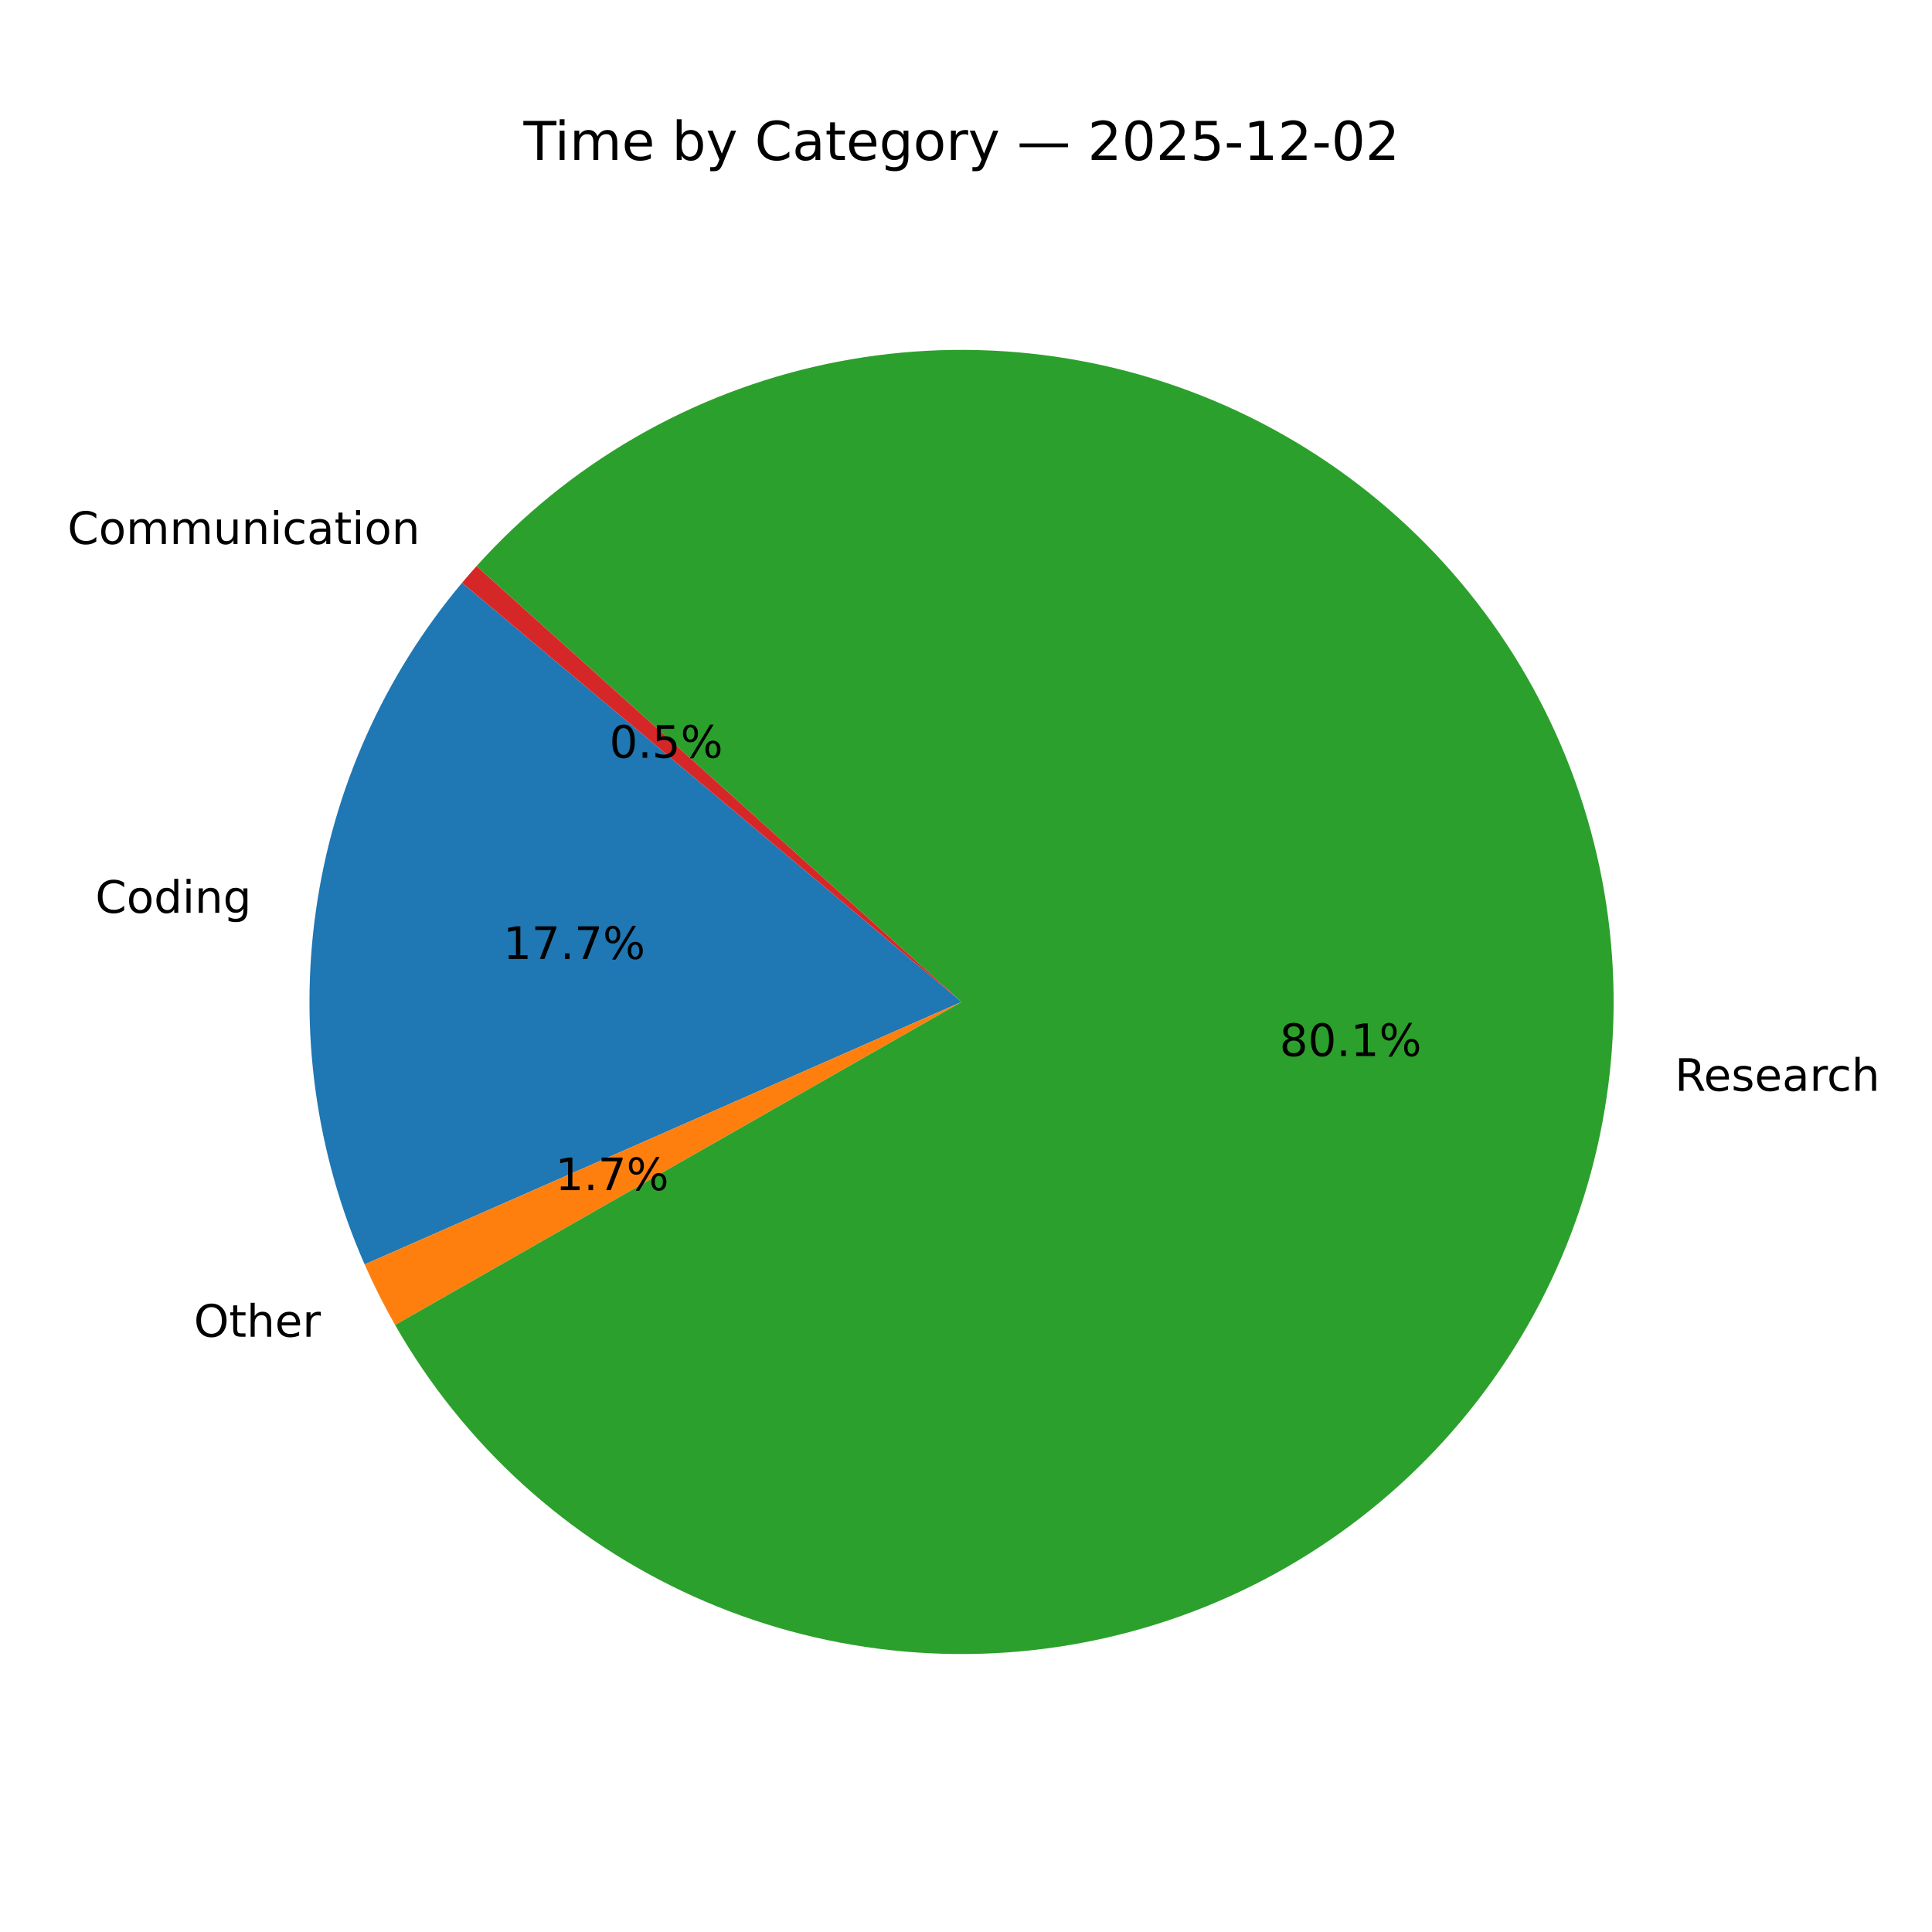
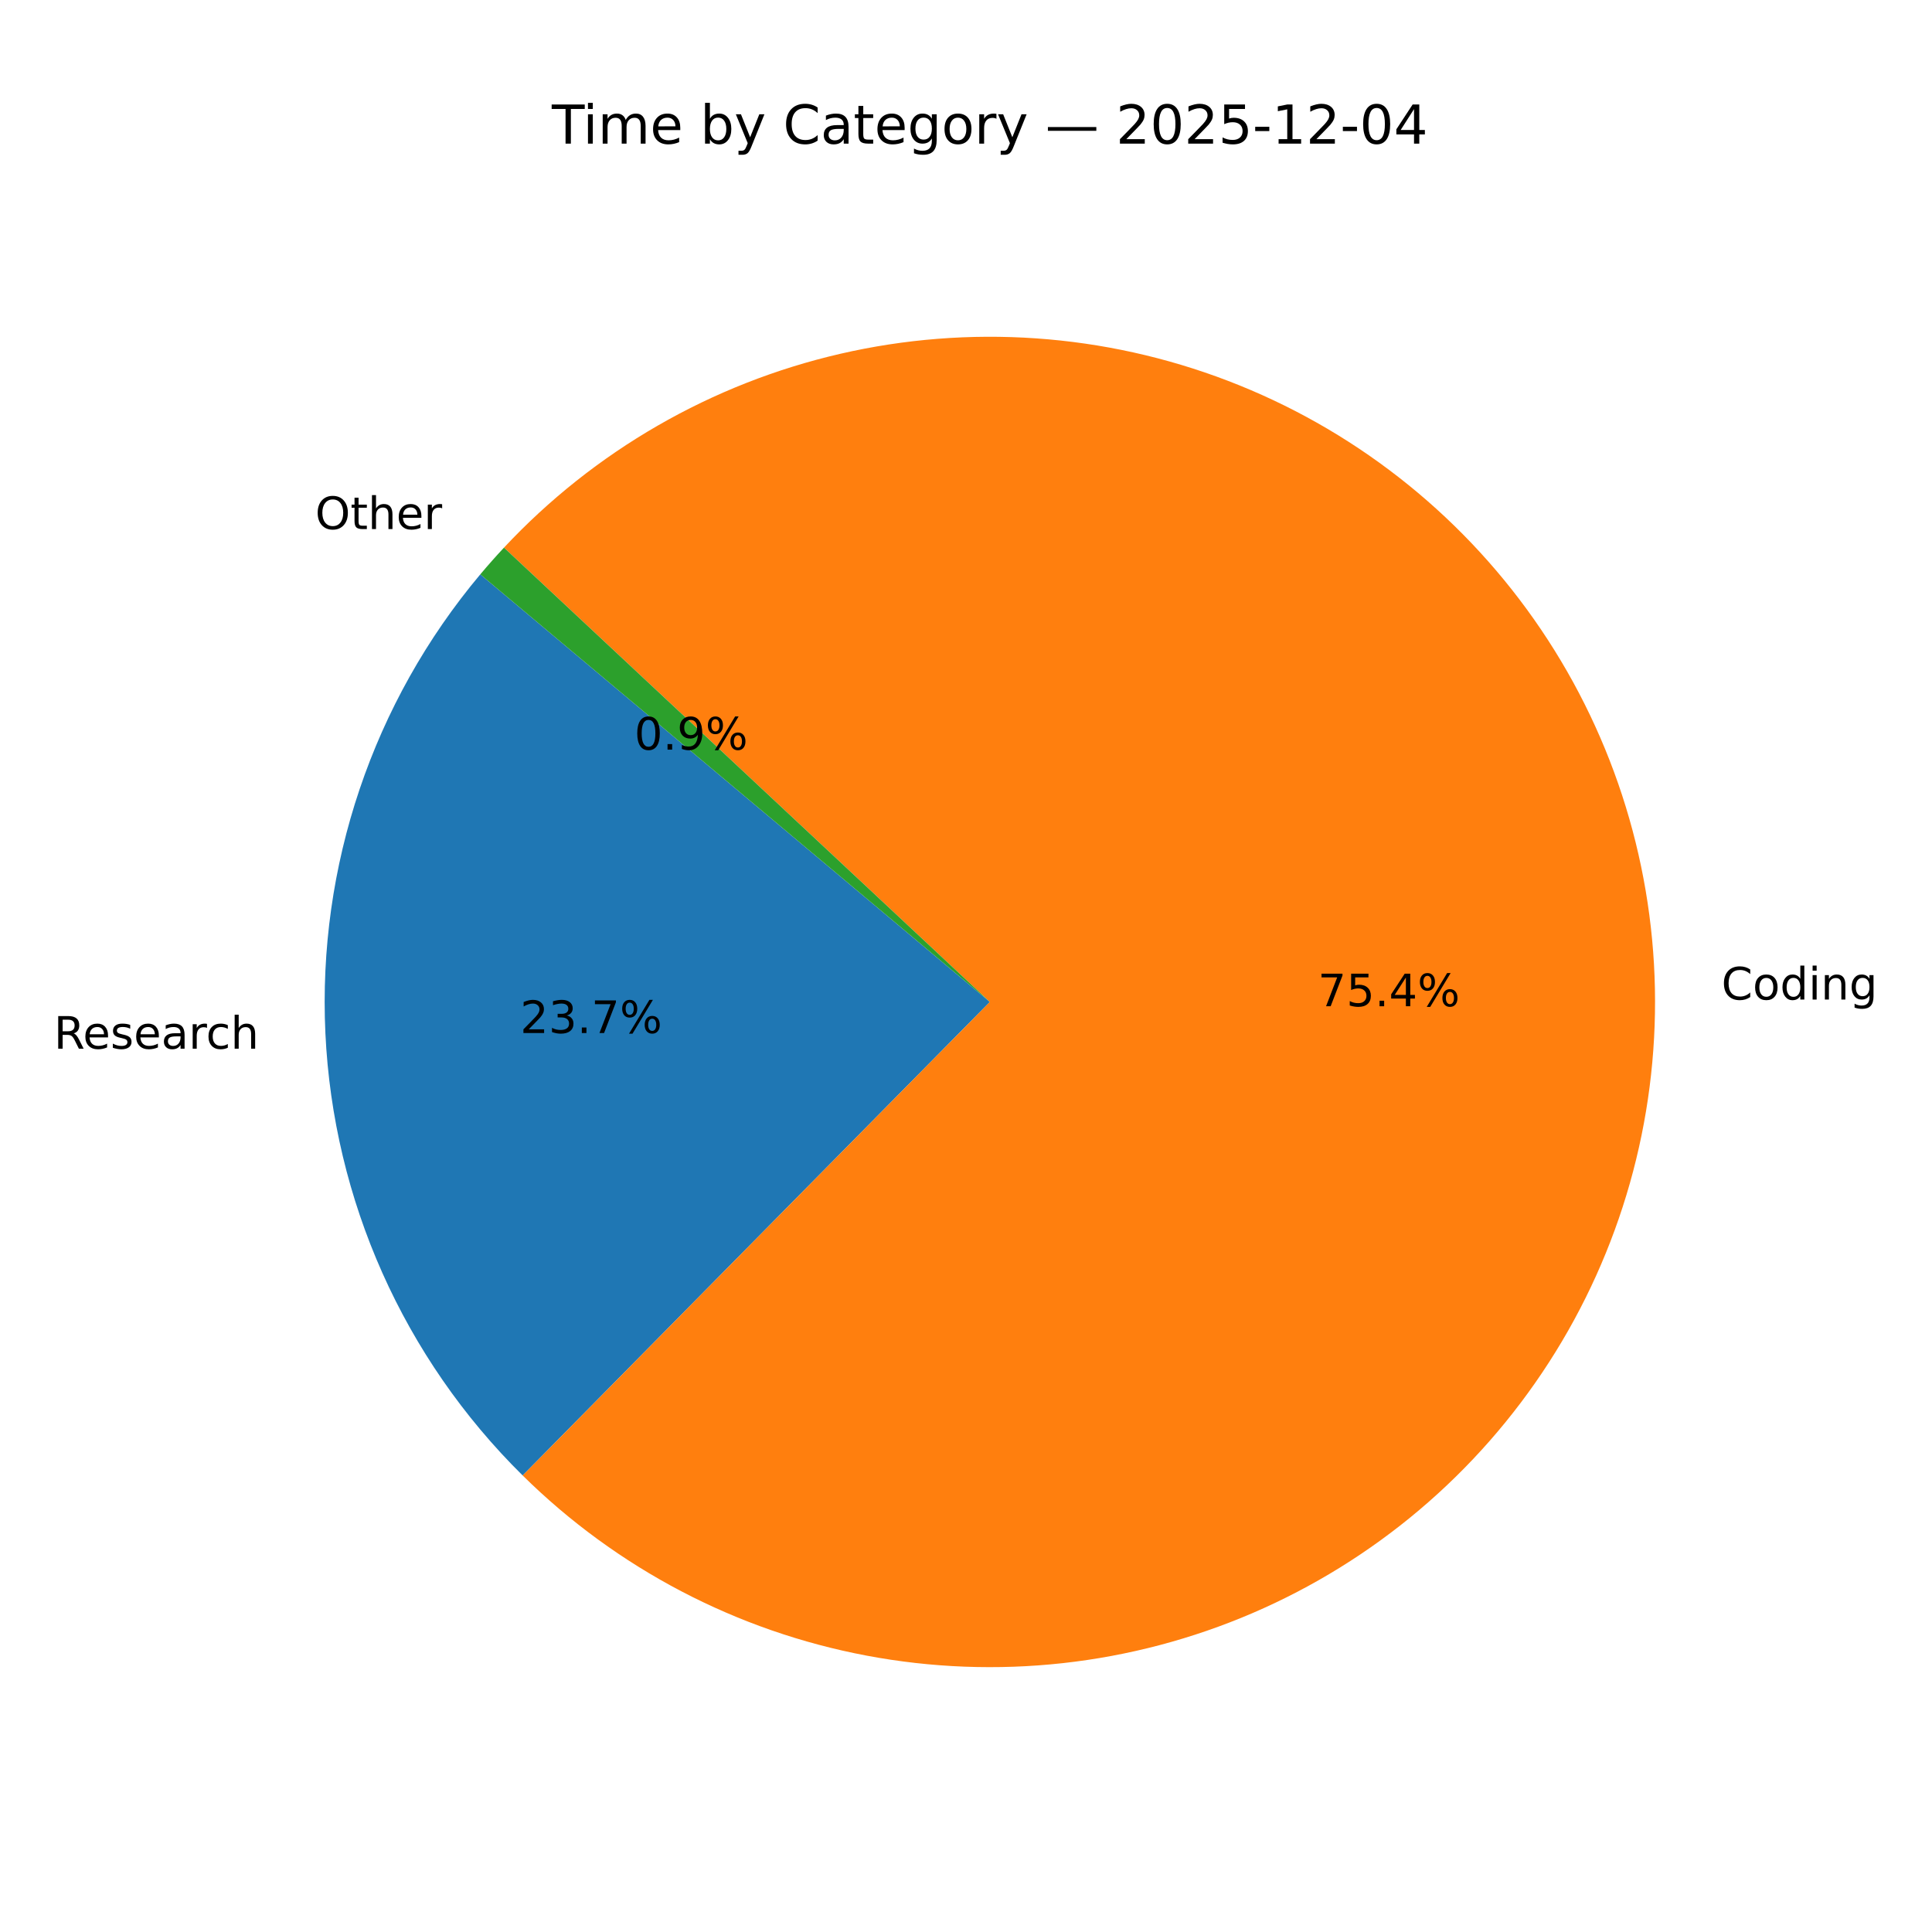
<svg xmlns="http://www.w3.org/2000/svg" xmlns:xlink="http://www.w3.org/1999/xlink" width="432pt" height="432pt" viewBox="0 0 432 432" version="1.1">
  <defs>
    <style type="text/css">*{stroke-linejoin: round; stroke-linecap: butt}</style>
  </defs>
  <g id="figure_1">
    <g id="patch_1">
      <path d="M 0 432  L 432 432  L 432 0  L 0 0  z " style="fill: #ffffff" />
    </g>
    <g id="axes_1">
      <g id="patch_2">
-         <path d="M 103.312 130.318  C 85.825 151.158 74.515 176.482 70.666 203.414  C 66.818 230.346 70.582 257.824 81.533 282.728  L 215.006 224.04  z " style="fill: #1f77b4" />
+         <path d="M 107.393 128.432  C 83.376 157.055 71.004 193.703 72.759 231.027  C 74.514 268.35 90.27 303.675 116.868 329.918  L 221.334 224.04  z " style="fill: #1f77b4" />
      </g>
      <g id="patch_3">
-         <path d="M 81.533 282.728  C 82.55 285.042 83.627 287.329 84.764 289.587  C 85.9 291.845 87.095 294.072 88.347 296.268  L 215.006 224.04  z " style="fill: #ff7f0e" />
+         <path d="M 116.868 329.918  C 127.341 340.251 139.289 348.974 152.322 355.8  C 165.355 362.626 179.329 367.481 193.787 370.206  C 208.245 372.931 223.027 373.495 237.651 371.882  C 252.274 370.268 266.578 366.493 280.094 360.681  C 293.61 354.868 306.188 347.083 317.419 337.579  C 328.65 328.075 338.408 316.956 346.375 304.588  C 354.343 292.22 360.431 278.737 364.441 264.582  C 368.452 250.427 370.339 235.754 370.043 221.045  C 369.747 206.335 367.27 191.751 362.693 177.769  C 358.116 163.786 351.49 150.56 343.031 138.522  C 334.572 126.485 324.374 115.769 312.769 106.724  C 301.165 97.68 288.283 90.407 274.544 85.144  C 260.805 79.881 246.361 76.685 231.685 75.661  C 217.008 74.638 202.26 75.797 187.924 79.102  C 173.587 82.407 159.82 87.82 147.073 95.166  C 134.325 102.511 122.738 111.708 112.689 122.454  L 221.334 224.04  z " style="fill: #ff7f0e" />
      </g>
      <g id="patch_4">
-         <path d="M 88.347 296.268  C 95.935 309.576 105.574 321.605 116.908 331.912  C 128.242 342.218 141.13 350.675 155.096 356.97  C 169.063 363.264 183.934 367.318 199.163 368.983  C 214.392 370.648 229.788 369.902 244.785 366.773  C 259.781 363.644 274.192 358.171 287.484 350.556  C 300.777 342.941 312.787 333.278 323.071 321.924  C 333.356 310.57 341.787 297.666 348.054 283.687  C 354.321 269.708 358.346 254.828 359.98 239.596  C 361.614 224.364 360.838 208.969 357.68 193.979  C 354.521 178.988 349.02 164.589 341.379 151.312  C 333.737 138.034 324.051 126.043 312.676 115.781  C 301.302 105.519 288.381 97.114 274.389 90.874  C 260.398 84.635 245.51 80.64 230.275 79.035  C 215.04 77.431 199.647 78.238 184.663 81.426  C 169.679 84.614 155.29 90.144 142.028 97.812  C 128.765 105.479 116.794 115.189 106.554 126.584  L 215.006 224.04  z " style="fill: #2ca02c" />
-       </g>
-       <g id="patch_5">
-         <path d="M 106.554 126.584  C 106.003 127.197 105.458 127.815 104.917 128.437  C 104.377 129.059 103.842 129.686 103.312 130.318  L 215.006 224.04  z " style="fill: #d62728" />
+         <path d="M 112.689 122.454  C 111.78 123.427 110.884 124.411 110.001 125.408  C 109.118 126.404 108.249 127.412 107.393 128.432  L 221.334 224.04  z " style="fill: #2ca02c" />
      </g>
      <g id="matplotlib.axis_1" />
      <g id="matplotlib.axis_2" />
      <g id="text_1">
-         <g transform="translate(21.31798 204.1108) scale(0.1 -0.1)">
+         <g transform="translate(12.03746 234.4846) scale(0.1 -0.1)">
+           <defs>
+             <path id="DejaVuSans-52" d="M 2841 2188  Q 3044 2119 3236 1894  Q 3428 1669 3622 1275  L 4263 0  L 3584 0  L 2988 1197  Q 2756 1666 2539 1819  Q 2322 1972 1947 1972  L 1259 1972  L 1259 0  L 628 0  L 628 4666  L 2053 4666  Q 2853 4666 3247 4331  Q 3641 3997 3641 3322  Q 3641 2881 3436 2590  Q 3231 2300 2841 2188  z M 1259 4147  L 1259 2491  L 2053 2491  Q 2509 2491 2742 2702  Q 2975 2913 2975 3322  Q 2975 3731 2742 3939  Q 2509 4147 2053 4147  L 1259 4147  z " transform="scale(0.015625)" />
+             <path id="DejaVuSans-65" d="M 3597 1894  L 3597 1613  L 953 1613  Q 991 1019 1311 708  Q 1631 397 2203 397  Q 2534 397 2845 478  Q 3156 559 3463 722  L 3463 178  Q 3153 47 2828 -22  Q 2503 -91 2169 -91  Q 1331 -91 842 396  Q 353 884 353 1716  Q 353 2575 817 3079  Q 1281 3584 2069 3584  Q 2775 3584 3186 3129  Q 3597 2675 3597 1894  z M 3022 2063  Q 3016 2534 2758 2815  Q 2500 3097 2075 3097  Q 1594 3097 1305 2825  Q 1016 2553 972 2059  L 3022 2063  z " transform="scale(0.015625)" />
+             <path id="DejaVuSans-73" d="M 2834 3397  L 2834 2853  Q 2591 2978 2328 3040  Q 2066 3103 1784 3103  Q 1356 3103 1142 2972  Q 928 2841 928 2578  Q 928 2378 1081 2264  Q 1234 2150 1697 2047  L 1894 2003  Q 2506 1872 2764 1633  Q 3022 1394 3022 966  Q 3022 478 2636 193  Q 2250 -91 1575 -91  Q 1294 -91 989 -36  Q 684 19 347 128  L 347 722  Q 666 556 975 473  Q 1284 391 1588 391  Q 1994 391 2212 530  Q 2431 669 2431 922  Q 2431 1156 2273 1281  Q 2116 1406 1581 1522  L 1381 1569  Q 847 1681 609 1914  Q 372 2147 372 2553  Q 372 3047 722 3315  Q 1072 3584 1716 3584  Q 2034 3584 2315 3537  Q 2597 3491 2834 3397  z " transform="scale(0.015625)" />
+             <path id="DejaVuSans-61" d="M 2194 1759  Q 1497 1759 1228 1600  Q 959 1441 959 1056  Q 959 750 1161 570  Q 1363 391 1709 391  Q 2188 391 2477 730  Q 2766 1069 2766 1631  L 2766 1759  L 2194 1759  z M 3341 1997  L 3341 0  L 2766 0  L 2766 531  Q 2569 213 2275 61  Q 1981 -91 1556 -91  Q 1019 -91 701 211  Q 384 513 384 1019  Q 384 1609 779 1909  Q 1175 2209 1959 2209  L 2766 2209  L 2766 2266  Q 2766 2663 2505 2880  Q 2244 3097 1772 3097  Q 1472 3097 1187 3025  Q 903 2953 641 2809  L 641 3341  Q 956 3463 1253 3523  Q 1550 3584 1831 3584  Q 2591 3584 2966 3190  Q 3341 2797 3341 1997  z " transform="scale(0.015625)" />
+             <path id="DejaVuSans-72" d="M 2631 2963  Q 2534 3019 2420 3045  Q 2306 3072 2169 3072  Q 1681 3072 1420 2755  Q 1159 2438 1159 1844  L 1159 0  L 581 0  L 581 3500  L 1159 3500  L 1159 2956  Q 1341 3275 1631 3429  Q 1922 3584 2338 3584  Q 2397 3584 2469 3576  Q 2541 3569 2628 3553  L 2631 2963  z " transform="scale(0.015625)" />
+             <path id="DejaVuSans-63" d="M 3122 3366  L 3122 2828  Q 2878 2963 2633 3030  Q 2388 3097 2138 3097  Q 1578 3097 1268 2742  Q 959 2388 959 1747  Q 959 1106 1268 751  Q 1578 397 2138 397  Q 2388 397 2633 464  Q 2878 531 3122 666  L 3122 134  Q 2881 22 2623 -34  Q 2366 -91 2075 -91  Q 1284 -91 818 406  Q 353 903 353 1747  Q 353 2603 823 3093  Q 1294 3584 2113 3584  Q 2378 3584 2631 3529  Q 2884 3475 3122 3366  z " transform="scale(0.015625)" />
+             <path id="DejaVuSans-68" d="M 3513 2113  L 3513 0  L 2938 0  L 2938 2094  Q 2938 2591 2744 2837  Q 2550 3084 2163 3084  Q 1697 3084 1428 2787  Q 1159 2491 1159 1978  L 1159 0  L 581 0  L 581 4863  L 1159 4863  L 1159 2956  Q 1366 3272 1645 3428  Q 1925 3584 2291 3584  Q 2894 3584 3203 3211  Q 3513 2838 3513 2113  z " transform="scale(0.015625)" />
+           </defs>
+           <use xlink:href="#DejaVuSans-52" />
+           <use xlink:href="#DejaVuSans-65" transform="translate(64.98242 0)" />
+           <use xlink:href="#DejaVuSans-73" transform="translate(126.5059 0)" />
+           <use xlink:href="#DejaVuSans-65" transform="translate(178.6055 0)" />
+           <use xlink:href="#DejaVuSans-61" transform="translate(240.1289 0)" />
+           <use xlink:href="#DejaVuSans-72" transform="translate(301.4082 0)" />
+           <use xlink:href="#DejaVuSans-63" transform="translate(340.2715 0)" />
+           <use xlink:href="#DejaVuSans-68" transform="translate(395.252 0)" />
+         </g>
+       </g>
+       <g id="text_2">
+         <g transform="translate(116.3054 230.9913) scale(0.1 -0.1)">
+           <defs>
+             <path id="DejaVuSans-32" d="M 1228 531  L 3431 531  L 3431 0  L 469 0  L 469 531  Q 828 903 1448 1529  Q 2069 2156 2228 2338  Q 2531 2678 2651 2914  Q 2772 3150 2772 3378  Q 2772 3750 2511 3984  Q 2250 4219 1831 4219  Q 1534 4219 1204 4116  Q 875 4013 500 3803  L 500 4441  Q 881 4594 1212 4672  Q 1544 4750 1819 4750  Q 2544 4750 2975 4387  Q 3406 4025 3406 3419  Q 3406 3131 3298 2873  Q 3191 2616 2906 2266  Q 2828 2175 2409 1742  Q 1991 1309 1228 531  z " transform="scale(0.015625)" />
+             <path id="DejaVuSans-33" d="M 2597 2516  Q 3050 2419 3304 2112  Q 3559 1806 3559 1356  Q 3559 666 3084 287  Q 2609 -91 1734 -91  Q 1441 -91 1130 -33  Q 819 25 488 141  L 488 750  Q 750 597 1062 519  Q 1375 441 1716 441  Q 2309 441 2620 675  Q 2931 909 2931 1356  Q 2931 1769 2642 2001  Q 2353 2234 1838 2234  L 1294 2234  L 1294 2753  L 1863 2753  Q 2328 2753 2575 2939  Q 2822 3125 2822 3475  Q 2822 3834 2567 4026  Q 2313 4219 1838 4219  Q 1578 4219 1281 4162  Q 984 4106 628 3988  L 628 4550  Q 988 4650 1302 4700  Q 1616 4750 1894 4750  Q 2613 4750 3031 4423  Q 3450 4097 3450 3541  Q 3450 3153 3228 2886  Q 3006 2619 2597 2516  z " transform="scale(0.015625)" />
+             <path id="DejaVuSans-2e" d="M 684 794  L 1344 794  L 1344 0  L 684 0  L 684 794  z " transform="scale(0.015625)" />
+             <path id="DejaVuSans-37" d="M 525 4666  L 3525 4666  L 3525 4397  L 1831 0  L 1172 0  L 2766 4134  L 525 4134  L 525 4666  z " transform="scale(0.015625)" />
+             <path id="DejaVuSans-25" d="M 4653 2053  Q 4381 2053 4226 1822  Q 4072 1591 4072 1178  Q 4072 772 4226 539  Q 4381 306 4653 306  Q 4919 306 5073 539  Q 5228 772 5228 1178  Q 5228 1588 5073 1820  Q 4919 2053 4653 2053  z M 4653 2450  Q 5147 2450 5437 2106  Q 5728 1763 5728 1178  Q 5728 594 5436 251  Q 5144 -91 4653 -91  Q 4153 -91 3862 251  Q 3572 594 3572 1178  Q 3572 1766 3864 2108  Q 4156 2450 4653 2450  z M 1428 4353  Q 1159 4353 1004 4120  Q 850 3888 850 3481  Q 850 3069 1003 2837  Q 1156 2606 1428 2606  Q 1700 2606 1854 2837  Q 2009 3069 2009 3481  Q 2009 3884 1853 4118  Q 1697 4353 1428 4353  z M 4250 4750  L 4750 4750  L 1831 -91  L 1331 -91  L 4250 4750  z M 1428 4750  Q 1922 4750 2215 4408  Q 2509 4066 2509 3481  Q 2509 2891 2217 2550  Q 1925 2209 1428 2209  Q 931 2209 642 2551  Q 353 2894 353 3481  Q 353 4063 643 4406  Q 934 4750 1428 4750  z " transform="scale(0.015625)" />
+           </defs>
+           <use xlink:href="#DejaVuSans-32" />
+           <use xlink:href="#DejaVuSans-33" transform="translate(63.62305 0)" />
+           <use xlink:href="#DejaVuSans-2e" transform="translate(127.2461 0)" />
+           <use xlink:href="#DejaVuSans-37" transform="translate(159.0332 0)" />
+           <use xlink:href="#DejaVuSans-25" transform="translate(222.6562 0)" />
+         </g>
+       </g>
+       <g id="text_3">
+         <g transform="translate(384.914 223.5048) scale(0.1 -0.1)">
          <defs>
            <path id="DejaVuSans-43" d="M 4122 4306  L 4122 3641  Q 3803 3938 3442 4084  Q 3081 4231 2675 4231  Q 1875 4231 1450 3742  Q 1025 3253 1025 2328  Q 1025 1406 1450 917  Q 1875 428 2675 428  Q 3081 428 3442 575  Q 3803 722 4122 1019  L 4122 359  Q 3791 134 3420 21  Q 3050 -91 2638 -91  Q 1578 -91 968 557  Q 359 1206 359 2328  Q 359 3453 968 4101  Q 1578 4750 2638 4750  Q 3056 4750 3426 4639  Q 3797 4528 4122 4306  z " transform="scale(0.015625)" />
            <path id="DejaVuSans-6f" d="M 1959 3097  Q 1497 3097 1228 2736  Q 959 2375 959 1747  Q 959 1119 1226 758  Q 1494 397 1959 397  Q 2419 397 2687 759  Q 2956 1122 2956 1747  Q 2956 2369 2687 2733  Q 2419 3097 1959 3097  z M 1959 3584  Q 2709 3584 3137 3096  Q 3566 2609 3566 1747  Q 3566 888 3137 398  Q 2709 -91 1959 -91  Q 1206 -91 779 398  Q 353 888 353 1747  Q 353 2609 779 3096  Q 1206 3584 1959 3584  z " transform="scale(0.015625)" />
            <path id="DejaVuSans-64" d="M 2906 2969  L 2906 4863  L 3481 4863  L 3481 0  L 2906 0  L 2906 525  Q 2725 213 2448 61  Q 2172 -91 1784 -91  Q 1150 -91 751 415  Q 353 922 353 1747  Q 353 2572 751 3078  Q 1150 3584 1784 3584  Q 2172 3584 2448 3432  Q 2725 3281 2906 2969  z M 947 1747  Q 947 1113 1208 752  Q 1469 391 1925 391  Q 2381 391 2643 752  Q 2906 1113 2906 1747  Q 2906 2381 2643 2742  Q 2381 3103 1925 3103  Q 1469 3103 1208 2742  Q 947 2381 947 1747  z " transform="scale(0.015625)" />
            <path id="DejaVuSans-69" d="M 603 3500  L 1178 3500  L 1178 0  L 603 0  L 603 3500  z M 603 4863  L 1178 4863  L 1178 4134  L 603 4134  L 603 4863  z " transform="scale(0.015625)" />
            <path id="DejaVuSans-6e" d="M 3513 2113  L 3513 0  L 2938 0  L 2938 2094  Q 2938 2591 2744 2837  Q 2550 3084 2163 3084  Q 1697 3084 1428 2787  Q 1159 2491 1159 1978  L 1159 0  L 581 0  L 581 3500  L 1159 3500  L 1159 2956  Q 1366 3272 1645 3428  Q 1925 3584 2291 3584  Q 2894 3584 3203 3211  Q 3513 2838 3513 2113  z " transform="scale(0.015625)" />
            <path id="DejaVuSans-67" d="M 2906 1791  Q 2906 2416 2648 2759  Q 2391 3103 1925 3103  Q 1463 3103 1205 2759  Q 947 2416 947 1791  Q 947 1169 1205 825  Q 1463 481 1925 481  Q 2391 481 2648 825  Q 2906 1169 2906 1791  z M 3481 434  Q 3481 -459 3084 -895  Q 2688 -1331 1869 -1331  Q 1566 -1331 1297 -1286  Q 1028 -1241 775 -1147  L 775 -588  Q 1028 -725 1275 -790  Q 1522 -856 1778 -856  Q 2344 -856 2625 -561  Q 2906 -266 2906 331  L 2906 616  Q 2728 306 2450 153  Q 2172 0 1784 0  Q 1141 0 747 490  Q 353 981 353 1791  Q 353 2603 747 3093  Q 1141 3584 1784 3584  Q 2172 3584 2450 3431  Q 2728 3278 2906 2969  L 2906 3500  L 3481 3500  L 3481 434  z " transform="scale(0.015625)" />
          </defs>
          <use xlink:href="#DejaVuSans-43" />
          <use xlink:href="#DejaVuSans-6f" transform="translate(69.82422 0)" />
          <use xlink:href="#DejaVuSans-64" transform="translate(131.0059 0)" />
          <use xlink:href="#DejaVuSans-69" transform="translate(194.4824 0)" />
          <use xlink:href="#DejaVuSans-6e" transform="translate(222.2656 0)" />
          <use xlink:href="#DejaVuSans-67" transform="translate(285.6445 0)" />
        </g>
      </g>
-       <g id="text_2">
-         <g transform="translate(112.5184 214.4238) scale(0.1 -0.1)">
+       <g id="text_4">
+         <g transform="translate(294.6759 225.0023) scale(0.1 -0.1)">
          <defs>
-             <path id="DejaVuSans-31" d="M 794 531  L 1825 531  L 1825 4091  L 703 3866  L 703 4441  L 1819 4666  L 2450 4666  L 2450 531  L 3481 531  L 3481 0  L 794 0  L 794 531  z " transform="scale(0.015625)" />
-             <path id="DejaVuSans-37" d="M 525 4666  L 3525 4666  L 3525 4397  L 1831 0  L 1172 0  L 2766 4134  L 525 4134  L 525 4666  z " transform="scale(0.015625)" />
-             <path id="DejaVuSans-2e" d="M 684 794  L 1344 794  L 1344 0  L 684 0  L 684 794  z " transform="scale(0.015625)" />
-             <path id="DejaVuSans-25" d="M 4653 2053  Q 4381 2053 4226 1822  Q 4072 1591 4072 1178  Q 4072 772 4226 539  Q 4381 306 4653 306  Q 4919 306 5073 539  Q 5228 772 5228 1178  Q 5228 1588 5073 1820  Q 4919 2053 4653 2053  z M 4653 2450  Q 5147 2450 5437 2106  Q 5728 1763 5728 1178  Q 5728 594 5436 251  Q 5144 -91 4653 -91  Q 4153 -91 3862 251  Q 3572 594 3572 1178  Q 3572 1766 3864 2108  Q 4156 2450 4653 2450  z M 1428 4353  Q 1159 4353 1004 4120  Q 850 3888 850 3481  Q 850 3069 1003 2837  Q 1156 2606 1428 2606  Q 1700 2606 1854 2837  Q 2009 3069 2009 3481  Q 2009 3884 1853 4118  Q 1697 4353 1428 4353  z M 4250 4750  L 4750 4750  L 1831 -91  L 1331 -91  L 4250 4750  z M 1428 4750  Q 1922 4750 2215 4408  Q 2509 4066 2509 3481  Q 2509 2891 2217 2550  Q 1925 2209 1428 2209  Q 931 2209 642 2551  Q 353 2894 353 3481  Q 353 4063 643 4406  Q 934 4750 1428 4750  z " transform="scale(0.015625)" />
+             <path id="DejaVuSans-35" d="M 691 4666  L 3169 4666  L 3169 4134  L 1269 4134  L 1269 2991  Q 1406 3038 1543 3061  Q 1681 3084 1819 3084  Q 2600 3084 3056 2656  Q 3513 2228 3513 1497  Q 3513 744 3044 326  Q 2575 -91 1722 -91  Q 1428 -91 1123 -41  Q 819 9 494 109  L 494 744  Q 775 591 1075 516  Q 1375 441 1709 441  Q 2250 441 2565 725  Q 2881 1009 2881 1497  Q 2881 1984 2565 2268  Q 2250 2553 1709 2553  Q 1456 2553 1204 2497  Q 953 2441 691 2322  L 691 4666  z " transform="scale(0.015625)" />
+             <path id="DejaVuSans-34" d="M 2419 4116  L 825 1625  L 2419 1625  L 2419 4116  z M 2253 4666  L 3047 4666  L 3047 1625  L 3713 1625  L 3713 1100  L 3047 1100  L 3047 0  L 2419 0  L 2419 1100  L 313 1100  L 313 1709  L 2253 4666  z " transform="scale(0.015625)" />
          </defs>
-           <use xlink:href="#DejaVuSans-31" />
-           <use xlink:href="#DejaVuSans-37" transform="translate(63.62305 0)" />
+           <use xlink:href="#DejaVuSans-37" />
+           <use xlink:href="#DejaVuSans-35" transform="translate(63.62305 0)" />
          <use xlink:href="#DejaVuSans-2e" transform="translate(127.2461 0)" />
-           <use xlink:href="#DejaVuSans-37" transform="translate(159.0332 0)" />
+           <use xlink:href="#DejaVuSans-34" transform="translate(159.0332 0)" />
          <use xlink:href="#DejaVuSans-25" transform="translate(222.6562 0)" />
        </g>
      </g>
-       <g id="text_3">
-         <g transform="translate(43.34565 298.9008) scale(0.1 -0.1)">
+       <g id="text_5">
+         <g transform="translate(70.47405 118.3039) scale(0.1 -0.1)">
          <defs>
            <path id="DejaVuSans-4f" d="M 2522 4238  Q 1834 4238 1429 3725  Q 1025 3213 1025 2328  Q 1025 1447 1429 934  Q 1834 422 2522 422  Q 3209 422 3611 934  Q 4013 1447 4013 2328  Q 4013 3213 3611 3725  Q 3209 4238 2522 4238  z M 2522 4750  Q 3503 4750 4090 4092  Q 4678 3434 4678 2328  Q 4678 1225 4090 567  Q 3503 -91 2522 -91  Q 1538 -91 948 565  Q 359 1222 359 2328  Q 359 3434 948 4092  Q 1538 4750 2522 4750  z " transform="scale(0.015625)" />
            <path id="DejaVuSans-74" d="M 1172 4494  L 1172 3500  L 2356 3500  L 2356 3053  L 1172 3053  L 1172 1153  Q 1172 725 1289 603  Q 1406 481 1766 481  L 2356 481  L 2356 0  L 1766 0  Q 1100 0 847 248  Q 594 497 594 1153  L 594 3053  L 172 3053  L 172 3500  L 594 3500  L 594 4494  L 1172 4494  z " transform="scale(0.015625)" />
-             <path id="DejaVuSans-68" d="M 3513 2113  L 3513 0  L 2938 0  L 2938 2094  Q 2938 2591 2744 2837  Q 2550 3084 2163 3084  Q 1697 3084 1428 2787  Q 1159 2491 1159 1978  L 1159 0  L 581 0  L 581 4863  L 1159 4863  L 1159 2956  Q 1366 3272 1645 3428  Q 1925 3584 2291 3584  Q 2894 3584 3203 3211  Q 3513 2838 3513 2113  z " transform="scale(0.015625)" />
-             <path id="DejaVuSans-65" d="M 3597 1894  L 3597 1613  L 953 1613  Q 991 1019 1311 708  Q 1631 397 2203 397  Q 2534 397 2845 478  Q 3156 559 3463 722  L 3463 178  Q 3153 47 2828 -22  Q 2503 -91 2169 -91  Q 1331 -91 842 396  Q 353 884 353 1716  Q 353 2575 817 3079  Q 1281 3584 2069 3584  Q 2775 3584 3186 3129  Q 3597 2675 3597 1894  z M 3022 2063  Q 3016 2534 2758 2815  Q 2500 3097 2075 3097  Q 1594 3097 1305 2825  Q 1016 2553 972 2059  L 3022 2063  z " transform="scale(0.015625)" />
-             <path id="DejaVuSans-72" d="M 2631 2963  Q 2534 3019 2420 3045  Q 2306 3072 2169 3072  Q 1681 3072 1420 2755  Q 1159 2438 1159 1844  L 1159 0  L 581 0  L 581 3500  L 1159 3500  L 1159 2956  Q 1341 3275 1631 3429  Q 1922 3584 2338 3584  Q 2397 3584 2469 3576  Q 2541 3569 2628 3553  L 2631 2963  z " transform="scale(0.015625)" />
          </defs>
          <use xlink:href="#DejaVuSans-4f" />
          <use xlink:href="#DejaVuSans-74" transform="translate(78.71094 0)" />
          <use xlink:href="#DejaVuSans-68" transform="translate(117.9199 0)" />
          <use xlink:href="#DejaVuSans-65" transform="translate(181.2988 0)" />
          <use xlink:href="#DejaVuSans-72" transform="translate(242.8223 0)" />
        </g>
      </g>
-       <g id="text_4">
-         <g transform="translate(124.1582 266.1274) scale(0.1 -0.1)">
-           <use xlink:href="#DejaVuSans-31" />
+       <g id="text_6">
+         <g transform="translate(141.8319 167.62) scale(0.1 -0.1)">
+           <defs>
+             <path id="DejaVuSans-30" d="M 2034 4250  Q 1547 4250 1301 3770  Q 1056 3291 1056 2328  Q 1056 1369 1301 889  Q 1547 409 2034 409  Q 2525 409 2770 889  Q 3016 1369 3016 2328  Q 3016 3291 2770 3770  Q 2525 4250 2034 4250  z M 2034 4750  Q 2819 4750 3233 4129  Q 3647 3509 3647 2328  Q 3647 1150 3233 529  Q 2819 -91 2034 -91  Q 1250 -91 836 529  Q 422 1150 422 2328  Q 422 3509 836 4129  Q 1250 4750 2034 4750  z " transform="scale(0.015625)" />
+             <path id="DejaVuSans-39" d="M 703 97  L 703 672  Q 941 559 1184 500  Q 1428 441 1663 441  Q 2288 441 2617 861  Q 2947 1281 2994 2138  Q 2813 1869 2534 1725  Q 2256 1581 1919 1581  Q 1219 1581 811 2004  Q 403 2428 403 3163  Q 403 3881 828 4315  Q 1253 4750 1959 4750  Q 2769 4750 3195 4129  Q 3622 3509 3622 2328  Q 3622 1225 3098 567  Q 2575 -91 1691 -91  Q 1453 -91 1209 -44  Q 966 3 703 97  z M 1959 2075  Q 2384 2075 2632 2365  Q 2881 2656 2881 3163  Q 2881 3666 2632 3958  Q 2384 4250 1959 4250  Q 1534 4250 1286 3958  Q 1038 3666 1038 3163  Q 1038 2656 1286 2365  Q 1534 2075 1959 2075  z " transform="scale(0.015625)" />
+           </defs>
+           <use xlink:href="#DejaVuSans-30" />
          <use xlink:href="#DejaVuSans-2e" transform="translate(63.62305 0)" />
-           <use xlink:href="#DejaVuSans-37" transform="translate(95.41016 0)" />
+           <use xlink:href="#DejaVuSans-39" transform="translate(95.41016 0)" />
          <use xlink:href="#DejaVuSans-25" transform="translate(159.0332 0)" />
        </g>
      </g>
-       <g id="text_5">
-         <g transform="translate(374.4774 243.911) scale(0.1 -0.1)">
-           <defs>
-             <path id="DejaVuSans-52" d="M 2841 2188  Q 3044 2119 3236 1894  Q 3428 1669 3622 1275  L 4263 0  L 3584 0  L 2988 1197  Q 2756 1666 2539 1819  Q 2322 1972 1947 1972  L 1259 1972  L 1259 0  L 628 0  L 628 4666  L 2053 4666  Q 2853 4666 3247 4331  Q 3641 3997 3641 3322  Q 3641 2881 3436 2590  Q 3231 2300 2841 2188  z M 1259 4147  L 1259 2491  L 2053 2491  Q 2509 2491 2742 2702  Q 2975 2913 2975 3322  Q 2975 3731 2742 3939  Q 2509 4147 2053 4147  L 1259 4147  z " transform="scale(0.015625)" />
-             <path id="DejaVuSans-73" d="M 2834 3397  L 2834 2853  Q 2591 2978 2328 3040  Q 2066 3103 1784 3103  Q 1356 3103 1142 2972  Q 928 2841 928 2578  Q 928 2378 1081 2264  Q 1234 2150 1697 2047  L 1894 2003  Q 2506 1872 2764 1633  Q 3022 1394 3022 966  Q 3022 478 2636 193  Q 2250 -91 1575 -91  Q 1294 -91 989 -36  Q 684 19 347 128  L 347 722  Q 666 556 975 473  Q 1284 391 1588 391  Q 1994 391 2212 530  Q 2431 669 2431 922  Q 2431 1156 2273 1281  Q 2116 1406 1581 1522  L 1381 1569  Q 847 1681 609 1914  Q 372 2147 372 2553  Q 372 3047 722 3315  Q 1072 3584 1716 3584  Q 2034 3584 2315 3537  Q 2597 3491 2834 3397  z " transform="scale(0.015625)" />
-             <path id="DejaVuSans-61" d="M 2194 1759  Q 1497 1759 1228 1600  Q 959 1441 959 1056  Q 959 750 1161 570  Q 1363 391 1709 391  Q 2188 391 2477 730  Q 2766 1069 2766 1631  L 2766 1759  L 2194 1759  z M 3341 1997  L 3341 0  L 2766 0  L 2766 531  Q 2569 213 2275 61  Q 1981 -91 1556 -91  Q 1019 -91 701 211  Q 384 513 384 1019  Q 384 1609 779 1909  Q 1175 2209 1959 2209  L 2766 2209  L 2766 2266  Q 2766 2663 2505 2880  Q 2244 3097 1772 3097  Q 1472 3097 1187 3025  Q 903 2953 641 2809  L 641 3341  Q 956 3463 1253 3523  Q 1550 3584 1831 3584  Q 2591 3584 2966 3190  Q 3341 2797 3341 1997  z " transform="scale(0.015625)" />
-             <path id="DejaVuSans-63" d="M 3122 3366  L 3122 2828  Q 2878 2963 2633 3030  Q 2388 3097 2138 3097  Q 1578 3097 1268 2742  Q 959 2388 959 1747  Q 959 1106 1268 751  Q 1578 397 2138 397  Q 2388 397 2633 464  Q 2878 531 3122 666  L 3122 134  Q 2881 22 2623 -34  Q 2366 -91 2075 -91  Q 1284 -91 818 406  Q 353 903 353 1747  Q 353 2603 823 3093  Q 1294 3584 2113 3584  Q 2378 3584 2631 3529  Q 2884 3475 3122 3366  z " transform="scale(0.015625)" />
-           </defs>
-           <use xlink:href="#DejaVuSans-52" />
-           <use xlink:href="#DejaVuSans-65" transform="translate(64.98242 0)" />
-           <use xlink:href="#DejaVuSans-73" transform="translate(126.5059 0)" />
-           <use xlink:href="#DejaVuSans-65" transform="translate(178.6055 0)" />
-           <use xlink:href="#DejaVuSans-61" transform="translate(240.1289 0)" />
-           <use xlink:href="#DejaVuSans-72" transform="translate(301.4082 0)" />
-           <use xlink:href="#DejaVuSans-63" transform="translate(340.2715 0)" />
-           <use xlink:href="#DejaVuSans-68" transform="translate(395.252 0)" />
-         </g>
-       </g>
-       <g id="text_6">
-         <g transform="translate(286.1068 236.133) scale(0.1 -0.1)">
-           <defs>
-             <path id="DejaVuSans-38" d="M 2034 2216  Q 1584 2216 1326 1975  Q 1069 1734 1069 1313  Q 1069 891 1326 650  Q 1584 409 2034 409  Q 2484 409 2743 651  Q 3003 894 3003 1313  Q 3003 1734 2745 1975  Q 2488 2216 2034 2216  z M 1403 2484  Q 997 2584 770 2862  Q 544 3141 544 3541  Q 544 4100 942 4425  Q 1341 4750 2034 4750  Q 2731 4750 3128 4425  Q 3525 4100 3525 3541  Q 3525 3141 3298 2862  Q 3072 2584 2669 2484  Q 3125 2378 3379 2068  Q 3634 1759 3634 1313  Q 3634 634 3220 271  Q 2806 -91 2034 -91  Q 1263 -91 848 271  Q 434 634 434 1313  Q 434 1759 690 2068  Q 947 2378 1403 2484  z M 1172 3481  Q 1172 3119 1398 2916  Q 1625 2713 2034 2713  Q 2441 2713 2670 2916  Q 2900 3119 2900 3481  Q 2900 3844 2670 4047  Q 2441 4250 2034 4250  Q 1625 4250 1398 4047  Q 1172 3844 1172 3481  z " transform="scale(0.015625)" />
-             <path id="DejaVuSans-30" d="M 2034 4250  Q 1547 4250 1301 3770  Q 1056 3291 1056 2328  Q 1056 1369 1301 889  Q 1547 409 2034 409  Q 2525 409 2770 889  Q 3016 1369 3016 2328  Q 3016 3291 2770 3770  Q 2525 4250 2034 4250  z M 2034 4750  Q 2819 4750 3233 4129  Q 3647 3509 3647 2328  Q 3647 1150 3233 529  Q 2819 -91 2034 -91  Q 1250 -91 836 529  Q 422 1150 422 2328  Q 422 3509 836 4129  Q 1250 4750 2034 4750  z " transform="scale(0.015625)" />
-           </defs>
-           <use xlink:href="#DejaVuSans-38" />
-           <use xlink:href="#DejaVuSans-30" transform="translate(63.62305 0)" />
-           <use xlink:href="#DejaVuSans-2e" transform="translate(127.2461 0)" />
-           <use xlink:href="#DejaVuSans-31" transform="translate(159.0332 0)" />
-           <use xlink:href="#DejaVuSans-25" transform="translate(222.6562 0)" />
-         </g>
-       </g>
      <g id="text_7">
-         <g transform="translate(15.09103 121.6363) scale(0.1 -0.1)">
-           <defs>
-             <path id="DejaVuSans-6d" d="M 3328 2828  Q 3544 3216 3844 3400  Q 4144 3584 4550 3584  Q 5097 3584 5394 3201  Q 5691 2819 5691 2113  L 5691 0  L 5113 0  L 5113 2094  Q 5113 2597 4934 2840  Q 4756 3084 4391 3084  Q 3944 3084 3684 2787  Q 3425 2491 3425 1978  L 3425 0  L 2847 0  L 2847 2094  Q 2847 2600 2669 2842  Q 2491 3084 2119 3084  Q 1678 3084 1418 2786  Q 1159 2488 1159 1978  L 1159 0  L 581 0  L 581 3500  L 1159 3500  L 1159 2956  Q 1356 3278 1631 3431  Q 1906 3584 2284 3584  Q 2666 3584 2933 3390  Q 3200 3197 3328 2828  z " transform="scale(0.015625)" />
-             <path id="DejaVuSans-75" d="M 544 1381  L 544 3500  L 1119 3500  L 1119 1403  Q 1119 906 1312 657  Q 1506 409 1894 409  Q 2359 409 2629 706  Q 2900 1003 2900 1516  L 2900 3500  L 3475 3500  L 3475 0  L 2900 0  L 2900 538  Q 2691 219 2414 64  Q 2138 -91 1772 -91  Q 1169 -91 856 284  Q 544 659 544 1381  z M 1991 3584  L 1991 3584  z " transform="scale(0.015625)" />
-           </defs>
-           <use xlink:href="#DejaVuSans-43" />
-           <use xlink:href="#DejaVuSans-6f" transform="translate(69.82422 0)" />
-           <use xlink:href="#DejaVuSans-6d" transform="translate(131.0059 0)" />
-           <use xlink:href="#DejaVuSans-6d" transform="translate(228.418 0)" />
-           <use xlink:href="#DejaVuSans-75" transform="translate(325.8301 0)" />
-           <use xlink:href="#DejaVuSans-6e" transform="translate(389.209 0)" />
-           <use xlink:href="#DejaVuSans-69" transform="translate(452.5879 0)" />
-           <use xlink:href="#DejaVuSans-63" transform="translate(480.3711 0)" />
-           <use xlink:href="#DejaVuSans-61" transform="translate(535.3516 0)" />
-           <use xlink:href="#DejaVuSans-74" transform="translate(596.6309 0)" />
-           <use xlink:href="#DejaVuSans-69" transform="translate(635.8398 0)" />
-           <use xlink:href="#DejaVuSans-6f" transform="translate(663.623 0)" />
-           <use xlink:href="#DejaVuSans-6e" transform="translate(724.8047 0)" />
-         </g>
-       </g>
-       <g id="text_8">
-         <g transform="translate(136.2503 169.4377) scale(0.1 -0.1)">
-           <defs>
-             <path id="DejaVuSans-35" d="M 691 4666  L 3169 4666  L 3169 4134  L 1269 4134  L 1269 2991  Q 1406 3038 1543 3061  Q 1681 3084 1819 3084  Q 2600 3084 3056 2656  Q 3513 2228 3513 1497  Q 3513 744 3044 326  Q 2575 -91 1722 -91  Q 1428 -91 1123 -41  Q 819 9 494 109  L 494 744  Q 775 591 1075 516  Q 1375 441 1709 441  Q 2250 441 2565 725  Q 2881 1009 2881 1497  Q 2881 1984 2565 2268  Q 2250 2553 1709 2553  Q 1456 2553 1204 2497  Q 953 2441 691 2322  L 691 4666  z " transform="scale(0.015625)" />
-           </defs>
-           <use xlink:href="#DejaVuSans-30" />
-           <use xlink:href="#DejaVuSans-2e" transform="translate(63.62305 0)" />
-           <use xlink:href="#DejaVuSans-35" transform="translate(95.41016 0)" />
-           <use xlink:href="#DejaVuSans-25" transform="translate(159.0332 0)" />
-         </g>
-       </g>
-       <g id="text_9">
-         <g transform="translate(117.0597 35.78222) scale(0.12 -0.12)">
+         <g transform="translate(123.3878 32.11598) scale(0.12 -0.12)">
          <defs>
            <path id="DejaVuSans-54" d="M -19 4666  L 3928 4666  L 3928 4134  L 2272 4134  L 2272 0  L 1638 0  L 1638 4134  L -19 4134  L -19 4666  z " transform="scale(0.015625)" />
+             <path id="DejaVuSans-6d" d="M 3328 2828  Q 3544 3216 3844 3400  Q 4144 3584 4550 3584  Q 5097 3584 5394 3201  Q 5691 2819 5691 2113  L 5691 0  L 5113 0  L 5113 2094  Q 5113 2597 4934 2840  Q 4756 3084 4391 3084  Q 3944 3084 3684 2787  Q 3425 2491 3425 1978  L 3425 0  L 2847 0  L 2847 2094  Q 2847 2600 2669 2842  Q 2491 3084 2119 3084  Q 1678 3084 1418 2786  Q 1159 2488 1159 1978  L 1159 0  L 581 0  L 581 3500  L 1159 3500  L 1159 2956  Q 1356 3278 1631 3431  Q 1906 3584 2284 3584  Q 2666 3584 2933 3390  Q 3200 3197 3328 2828  z " transform="scale(0.015625)" />
            <path id="DejaVuSans-20" transform="scale(0.015625)" />
            <path id="DejaVuSans-62" d="M 3116 1747  Q 3116 2381 2855 2742  Q 2594 3103 2138 3103  Q 1681 3103 1420 2742  Q 1159 2381 1159 1747  Q 1159 1113 1420 752  Q 1681 391 2138 391  Q 2594 391 2855 752  Q 3116 1113 3116 1747  z M 1159 2969  Q 1341 3281 1617 3432  Q 1894 3584 2278 3584  Q 2916 3584 3314 3078  Q 3713 2572 3713 1747  Q 3713 922 3314 415  Q 2916 -91 2278 -91  Q 1894 -91 1617 61  Q 1341 213 1159 525  L 1159 0  L 581 0  L 581 4863  L 1159 4863  L 1159 2969  z " transform="scale(0.015625)" />
            <path id="DejaVuSans-79" d="M 2059 -325  Q 1816 -950 1584 -1140  Q 1353 -1331 966 -1331  L 506 -1331  L 506 -850  L 844 -850  Q 1081 -850 1212 -737  Q 1344 -625 1503 -206  L 1606 56  L 191 3500  L 800 3500  L 1894 763  L 2988 3500  L 3597 3500  L 2059 -325  z " transform="scale(0.015625)" />
            <path id="DejaVuSans-2014" d="M 313 1978  L 6088 1978  L 6088 1528  L 313 1528  L 313 1978  z " transform="scale(0.015625)" />
-             <path id="DejaVuSans-32" d="M 1228 531  L 3431 531  L 3431 0  L 469 0  L 469 531  Q 828 903 1448 1529  Q 2069 2156 2228 2338  Q 2531 2678 2651 2914  Q 2772 3150 2772 3378  Q 2772 3750 2511 3984  Q 2250 4219 1831 4219  Q 1534 4219 1204 4116  Q 875 4013 500 3803  L 500 4441  Q 881 4594 1212 4672  Q 1544 4750 1819 4750  Q 2544 4750 2975 4387  Q 3406 4025 3406 3419  Q 3406 3131 3298 2873  Q 3191 2616 2906 2266  Q 2828 2175 2409 1742  Q 1991 1309 1228 531  z " transform="scale(0.015625)" />
            <path id="DejaVuSans-2d" d="M 313 2009  L 1997 2009  L 1997 1497  L 313 1497  L 313 2009  z " transform="scale(0.015625)" />
+             <path id="DejaVuSans-31" d="M 794 531  L 1825 531  L 1825 4091  L 703 3866  L 703 4441  L 1819 4666  L 2450 4666  L 2450 531  L 3481 531  L 3481 0  L 794 0  L 794 531  z " transform="scale(0.015625)" />
          </defs>
          <use xlink:href="#DejaVuSans-54" />
          <use xlink:href="#DejaVuSans-69" transform="translate(57.95898 0)" />
          <use xlink:href="#DejaVuSans-6d" transform="translate(85.74219 0)" />
          <use xlink:href="#DejaVuSans-65" transform="translate(183.1543 0)" />
          <use xlink:href="#DejaVuSans-20" transform="translate(244.6777 0)" />
          <use xlink:href="#DejaVuSans-62" transform="translate(276.4648 0)" />
          <use xlink:href="#DejaVuSans-79" transform="translate(339.9414 0)" />
          <use xlink:href="#DejaVuSans-20" transform="translate(399.1211 0)" />
          <use xlink:href="#DejaVuSans-43" transform="translate(430.9082 0)" />
          <use xlink:href="#DejaVuSans-61" transform="translate(500.7324 0)" />
          <use xlink:href="#DejaVuSans-74" transform="translate(562.0117 0)" />
          <use xlink:href="#DejaVuSans-65" transform="translate(601.2207 0)" />
          <use xlink:href="#DejaVuSans-67" transform="translate(662.7441 0)" />
          <use xlink:href="#DejaVuSans-6f" transform="translate(726.2207 0)" />
          <use xlink:href="#DejaVuSans-72" transform="translate(787.4023 0)" />
          <use xlink:href="#DejaVuSans-79" transform="translate(828.5156 0)" />
          <use xlink:href="#DejaVuSans-20" transform="translate(887.6953 0)" />
          <use xlink:href="#DejaVuSans-2014" transform="translate(919.4824 0)" />
          <use xlink:href="#DejaVuSans-20" transform="translate(1019.482 0)" />
          <use xlink:href="#DejaVuSans-32" transform="translate(1051.27 0)" />
          <use xlink:href="#DejaVuSans-30" transform="translate(1114.893 0)" />
          <use xlink:href="#DejaVuSans-32" transform="translate(1178.516 0)" />
          <use xlink:href="#DejaVuSans-35" transform="translate(1242.139 0)" />
          <use xlink:href="#DejaVuSans-2d" transform="translate(1305.762 0)" />
          <use xlink:href="#DejaVuSans-31" transform="translate(1341.846 0)" />
          <use xlink:href="#DejaVuSans-32" transform="translate(1405.469 0)" />
          <use xlink:href="#DejaVuSans-2d" transform="translate(1469.092 0)" />
          <use xlink:href="#DejaVuSans-30" transform="translate(1505.176 0)" />
-           <use xlink:href="#DejaVuSans-32" transform="translate(1568.799 0)" />
+           <use xlink:href="#DejaVuSans-34" transform="translate(1568.799 0)" />
        </g>
      </g>
    </g>
  </g>
</svg>
